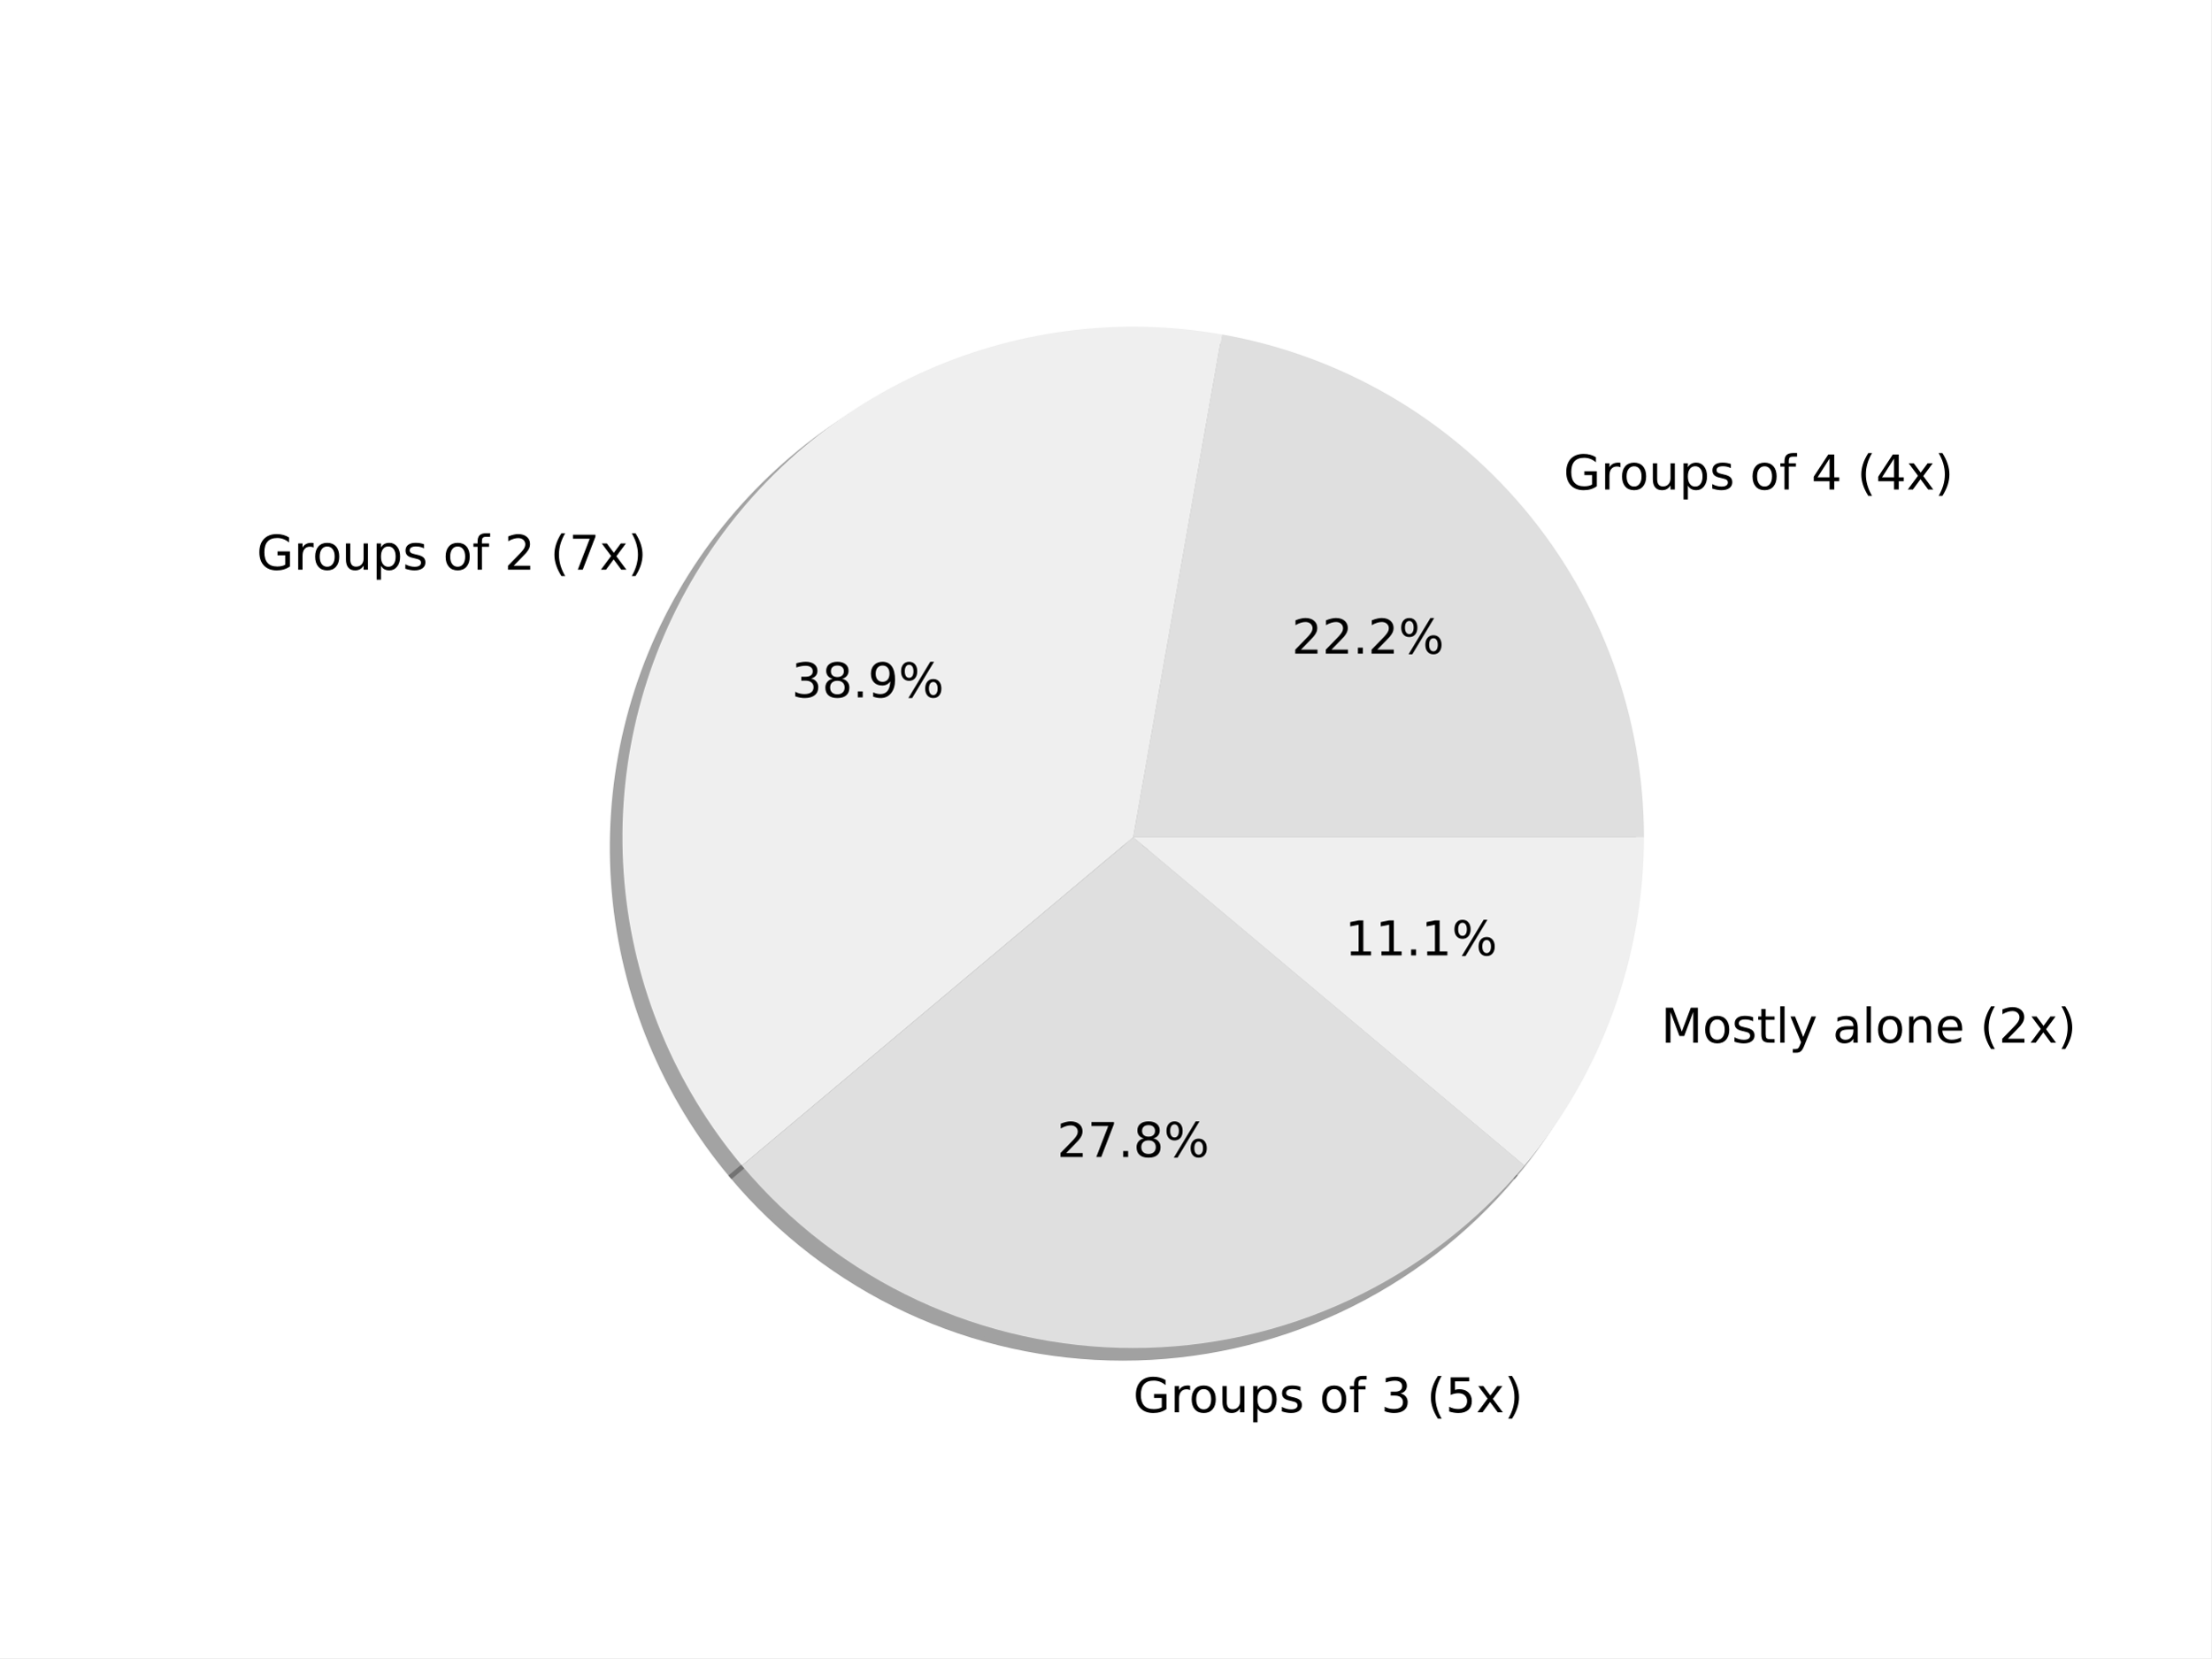
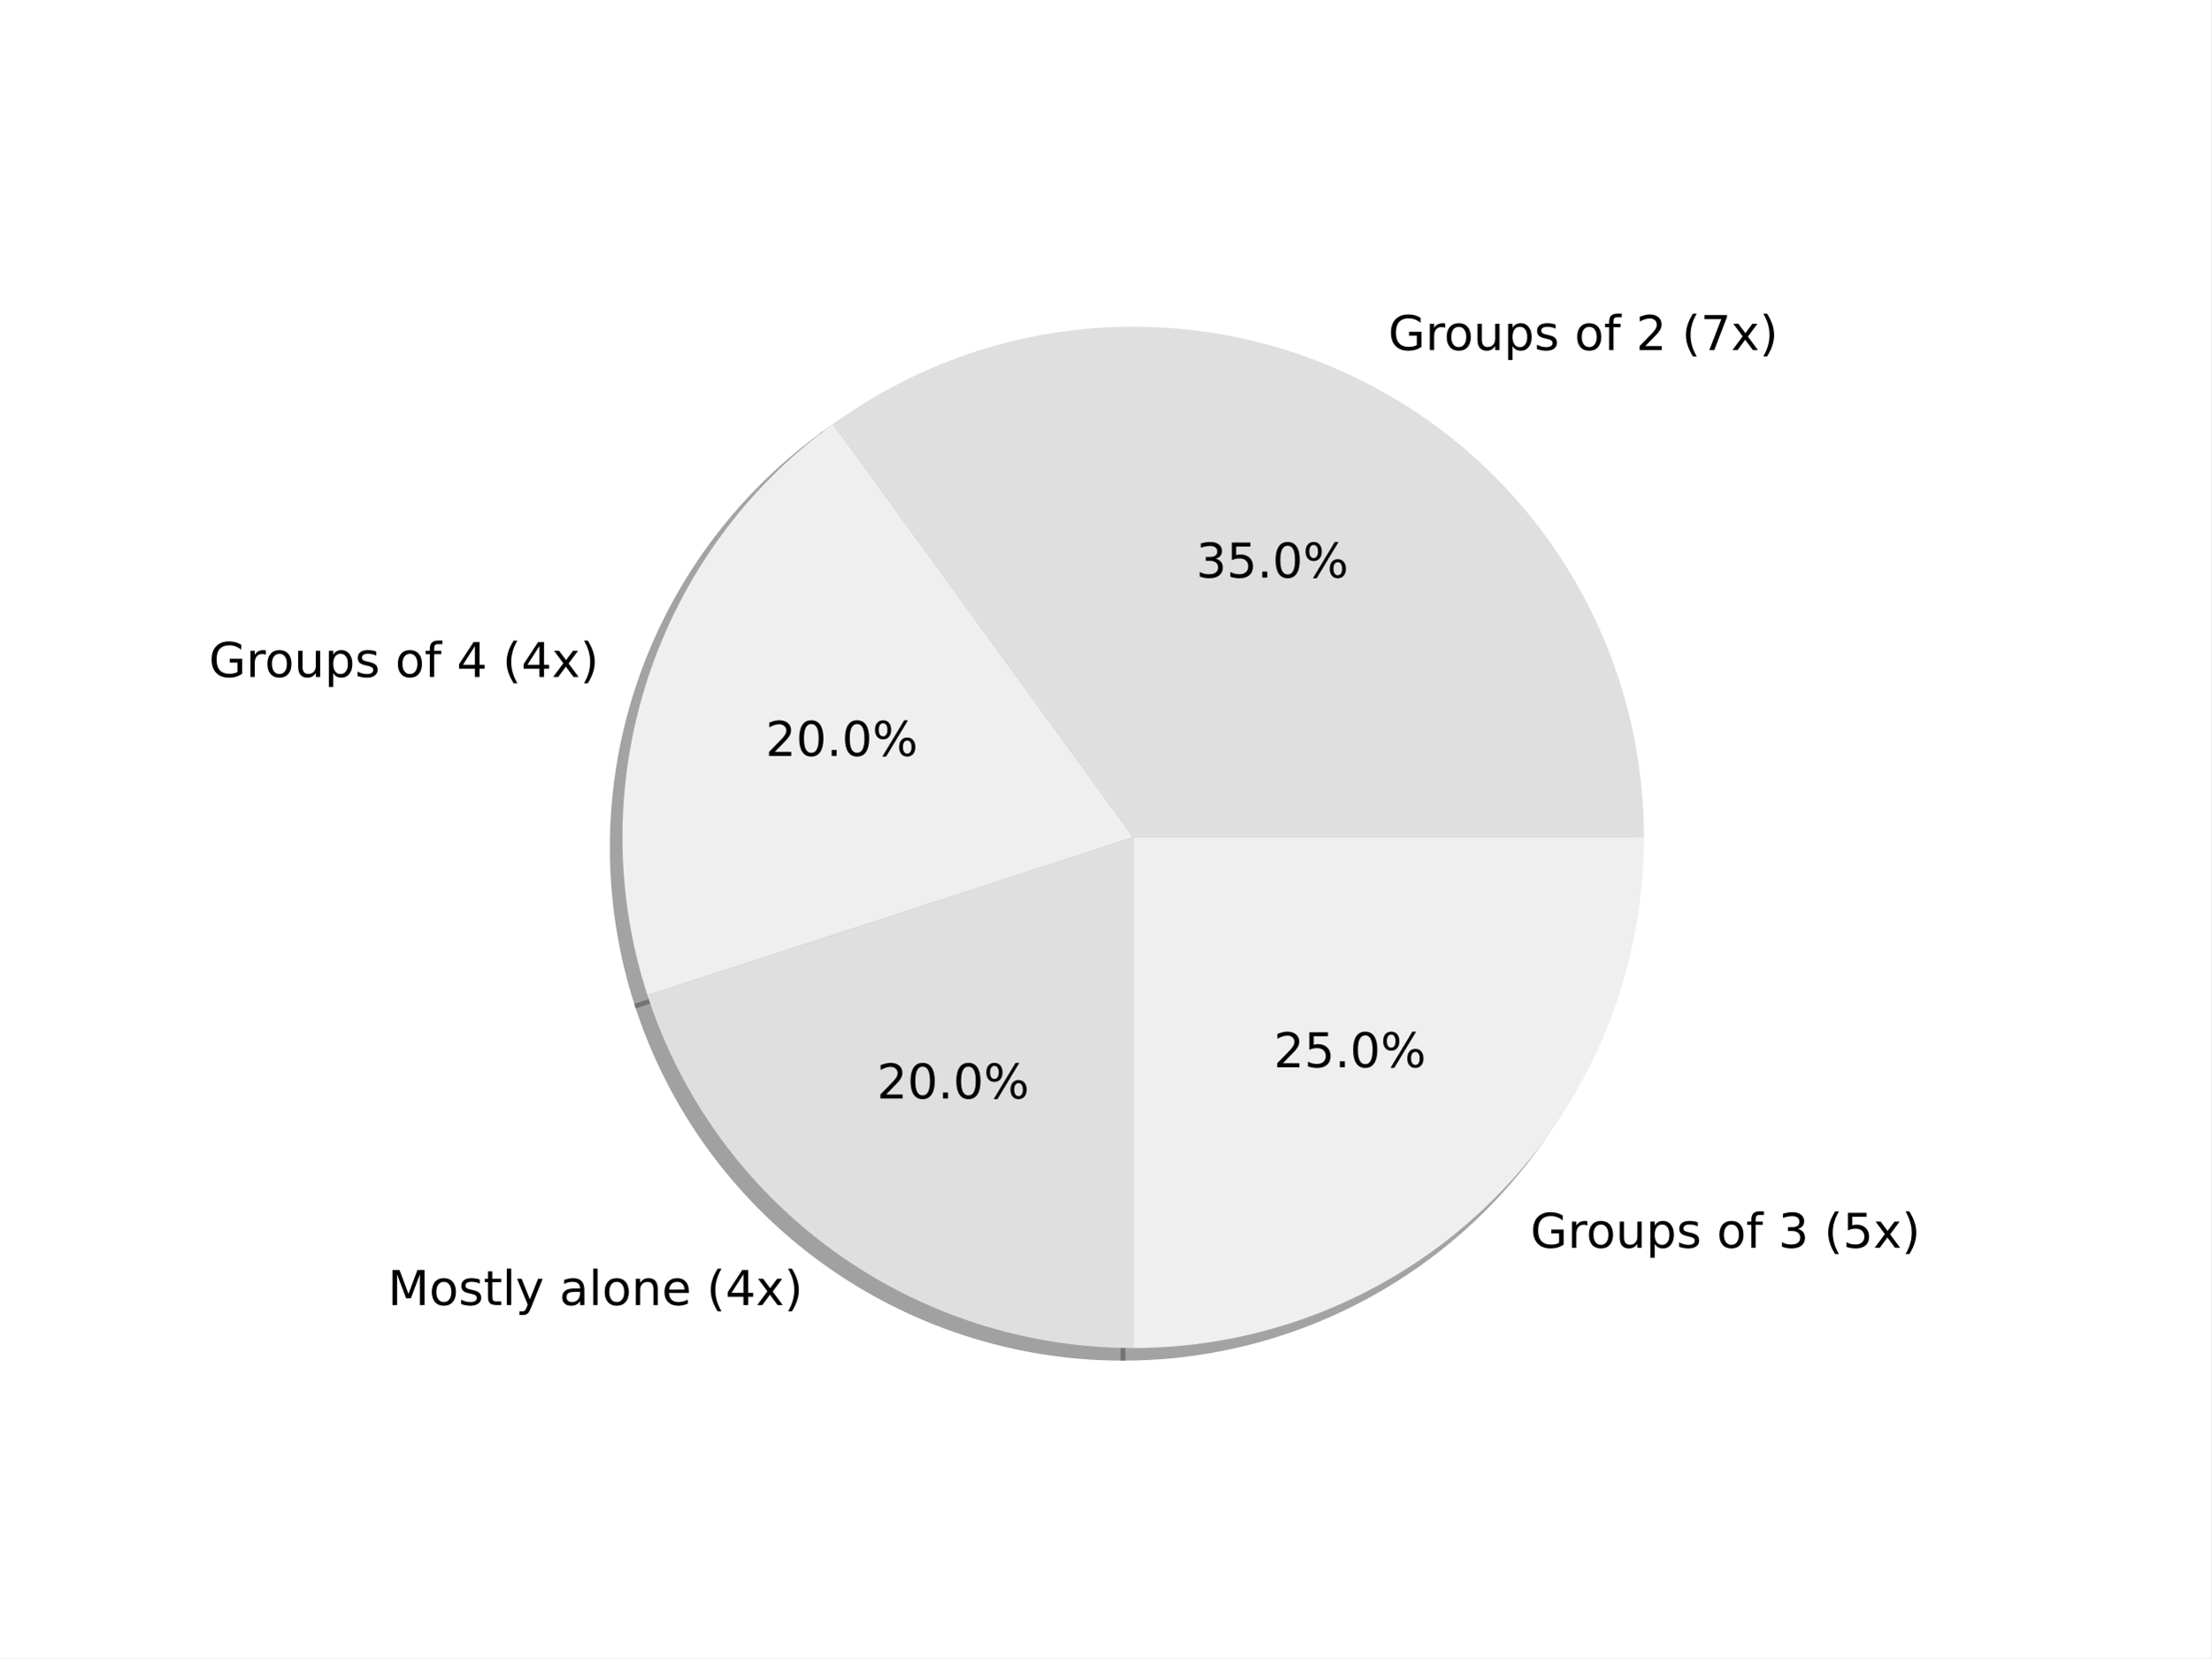
<svg xmlns="http://www.w3.org/2000/svg" xmlns:xlink="http://www.w3.org/1999/xlink" width="460.8pt" height="345.6pt" viewBox="0 0 460.8 345.6" version="1.1">
  <defs>
    <style type="text/css">*{stroke-linejoin: round; stroke-linecap: butt}</style>
  </defs>
  <g id="figure_1">
    <g id="patch_1">
      <path d="M 0 345.6  L 460.8 345.6  L 460.8 0  L 0 0  z " style="fill: #ffffff" />
    </g>
    <g id="axes_1">
      <g id="patch_2">
-         <path d="M 340.476 176.657  C 340.476 151.637 331.655 127.402 315.573 108.235  C 299.49 89.069 277.154 76.174 252.515 71.829  L 234.031 176.657  L 340.476 176.657  z " style="fill: #434343; opacity: 0.5; stroke: #434343; stroke-linejoin: miter" />
+         <path d="M 340.476 176.657  C 340.476 157.028 335.046 137.776 324.79 121.04  C 314.534 104.303 299.846 90.725 282.356 81.814  C 264.866 72.902 245.248 69 225.68 70.54  C 206.111 72.08 187.345 79.004 171.464 90.541  L 234.031 176.657  L 340.476 176.657  z " style="fill: #434343; opacity: 0.5; stroke: #434343; stroke-linejoin: miter" />
      </g>
      <g id="patch_3">
-         <path d="M 252.515 71.829  C 231.005 68.036 208.841 70.955 189.046 80.185  C 169.25 89.416 152.768 104.519 141.847 123.434  C 130.926 142.35 126.088 164.176 127.991 185.934  C 129.895 207.693 138.45 228.347 152.49 245.078  L 234.031 176.657  L 252.515 71.829  z " style="fill: #484848; opacity: 0.5; stroke: #484848; stroke-linejoin: miter" />
+         <path d="M 171.464 90.541  C 153.281 103.752 139.741 122.388 132.796 143.764  C 125.851 165.139 125.851 188.175 132.796 209.55  L 234.031 176.657  L 171.464 90.541  z " style="fill: #484848; opacity: 0.5; stroke: #484848; stroke-linejoin: miter" />
      </g>
      <g id="patch_4">
-         <path d="M 152.49 245.078  C 162.48 256.985 174.959 266.56 189.046 273.129  C 203.132 279.697 218.488 283.102 234.031 283.102  C 249.574 283.102 264.93 279.697 279.017 273.129  C 293.103 266.56 305.582 256.985 315.573 245.078  L 234.031 176.657  L 152.49 245.078  z " style="fill: #434343; opacity: 0.5; stroke: #434343; stroke-linejoin: miter" />
+         <path d="M 132.796 209.55  C 139.741 230.926 153.281 249.562 171.464 262.773  C 189.647 275.983 211.556 283.102 234.031 283.102  L 234.031 176.657  L 132.796 209.55  z " style="fill: #434343; opacity: 0.5; stroke: #434343; stroke-linejoin: miter" />
      </g>
      <g id="patch_5">
-         <path d="M 315.573 245.078  C 323.554 235.566 329.81 224.731 334.057 213.063  C 338.303 201.395 340.476 189.074 340.476 176.657  L 234.031 176.657  L 315.573 245.078  z " style="fill: #484848; opacity: 0.5; stroke: #484848; stroke-linejoin: miter" />
+         <path d="M 234.031 283.102  C 262.251 283.102 289.344 271.879 309.299 251.925  C 329.254 231.97 340.476 204.877 340.476 176.657  L 234.031 176.657  L 234.031 283.102  z " style="fill: #484848; opacity: 0.5; stroke: #484848; stroke-linejoin: miter" />
      </g>
      <g id="patch_6">
-         <path d="M 342.605 174.528  C 342.605 149.508 333.784 125.273 317.701 106.107  C 301.619 86.941 279.283 74.045 254.644 69.7  L 236.16 174.528  L 342.605 174.528  z " style="fill: #dfdfdf" />
+         <path d="M 342.605 174.528  C 342.605 154.899 337.175 135.647 326.919 118.911  C 316.663 102.174 301.975 88.596 284.485 79.685  C 266.995 70.774 247.377 66.871 227.808 68.411  C 208.24 69.951 189.474 76.875 173.593 88.412  L 236.16 174.528  L 342.605 174.528  z " style="fill: #dfdfdf" />
      </g>
      <g id="patch_7">
-         <path d="M 254.644 69.7  C 233.134 65.908 210.97 68.826 191.174 78.056  C 171.379 87.287 154.897 102.39 143.976 121.306  C 133.055 140.221 128.217 162.047 130.12 183.805  C 132.024 205.564 140.579 226.218 154.619 242.949  L 236.16 174.528  L 254.644 69.7  z " style="fill: #efefef" />
+         <path d="M 173.593 88.412  C 155.41 101.623 141.87 120.259 134.925 141.635  C 127.98 163.01 127.98 186.046 134.925 207.421  L 236.16 174.528  L 173.593 88.412  z " style="fill: #efefef" />
      </g>
      <g id="patch_8">
-         <path d="M 154.619 242.949  C 164.609 254.856 177.088 264.431 191.174 271  C 205.261 277.568 220.617 280.973 236.16 280.973  C 251.703 280.973 267.059 277.568 281.146 271  C 295.232 264.431 307.711 254.856 317.701 242.949  L 236.16 174.528  L 154.619 242.949  z " style="fill: #dfdfdf" />
+         <path d="M 134.925 207.421  C 141.87 228.797 155.41 247.433 173.593 260.644  C 191.776 273.854 213.685 280.973 236.16 280.973  L 236.16 174.528  L 134.925 207.421  z " style="fill: #dfdfdf" />
      </g>
      <g id="patch_9">
-         <path d="M 317.701 242.949  C 325.683 233.438 331.939 222.602 336.185 210.934  C 340.432 199.266 342.605 186.945 342.605 174.528  L 236.16 174.528  L 317.701 242.949  z " style="fill: #efefef" />
+         <path d="M 236.16 280.973  C 264.38 280.973 291.473 269.75 311.428 249.796  C 331.382 229.841 342.605 202.748 342.605 174.528  L 236.16 174.528  L 236.16 280.973  z " style="fill: #efefef" />
      </g>
      <g id="matplotlib.axis_1" />
      <g id="matplotlib.axis_2" />
      <g id="text_1">
-         <g transform="translate(325.8556 102.0238)scale(0.1 -0.1)">
+         <g transform="translate(289.3174 72.96006)scale(0.1 -0.1)">
          <defs>
            <path id="DejaVuSans-47" d="M 3809 666  L 3809 1919  L 2778 1919  L 2778 2438  L 4434 2438  L 4434 434  Q 4069 175 3628 42  Q 3188 -91 2688 -91  Q 1594 -91 976 548  Q 359 1188 359 2328  Q 359 3472 976 4111  Q 1594 4750 2688 4750  Q 3144 4750 3555 4637  Q 3966 4525 4313 4306  L 4313 3634  Q 3963 3931 3569 4081  Q 3175 4231 2741 4231  Q 1884 4231 1454 3753  Q 1025 3275 1025 2328  Q 1025 1384 1454 906  Q 1884 428 2741 428  Q 3075 428 3337 486  Q 3600 544 3809 666  z " transform="scale(0.015625)" />
            <path id="DejaVuSans-72" d="M 2631 2963  Q 2534 3019 2420 3045  Q 2306 3072 2169 3072  Q 1681 3072 1420 2755  Q 1159 2438 1159 1844  L 1159 0  L 581 0  L 581 3500  L 1159 3500  L 1159 2956  Q 1341 3275 1631 3429  Q 1922 3584 2338 3584  Q 2397 3584 2469 3576  Q 2541 3569 2628 3553  L 2631 2963  z " transform="scale(0.015625)" />
            <path id="DejaVuSans-6f" d="M 1959 3097  Q 1497 3097 1228 2736  Q 959 2375 959 1747  Q 959 1119 1226 758  Q 1494 397 1959 397  Q 2419 397 2687 759  Q 2956 1122 2956 1747  Q 2956 2369 2687 2733  Q 2419 3097 1959 3097  z M 1959 3584  Q 2709 3584 3137 3096  Q 3566 2609 3566 1747  Q 3566 888 3137 398  Q 2709 -91 1959 -91  Q 1206 -91 779 398  Q 353 888 353 1747  Q 353 2609 779 3096  Q 1206 3584 1959 3584  z " transform="scale(0.015625)" />
            <path id="DejaVuSans-75" d="M 544 1381  L 544 3500  L 1119 3500  L 1119 1403  Q 1119 906 1312 657  Q 1506 409 1894 409  Q 2359 409 2629 706  Q 2900 1003 2900 1516  L 2900 3500  L 3475 3500  L 3475 0  L 2900 0  L 2900 538  Q 2691 219 2414 64  Q 2138 -91 1772 -91  Q 1169 -91 856 284  Q 544 659 544 1381  z M 1991 3584  L 1991 3584  z " transform="scale(0.015625)" />
            <path id="DejaVuSans-70" d="M 1159 525  L 1159 -1331  L 581 -1331  L 581 3500  L 1159 3500  L 1159 2969  Q 1341 3281 1617 3432  Q 1894 3584 2278 3584  Q 2916 3584 3314 3078  Q 3713 2572 3713 1747  Q 3713 922 3314 415  Q 2916 -91 2278 -91  Q 1894 -91 1617 61  Q 1341 213 1159 525  z M 3116 1747  Q 3116 2381 2855 2742  Q 2594 3103 2138 3103  Q 1681 3103 1420 2742  Q 1159 2381 1159 1747  Q 1159 1113 1420 752  Q 1681 391 2138 391  Q 2594 391 2855 752  Q 3116 1113 3116 1747  z " transform="scale(0.015625)" />
            <path id="DejaVuSans-73" d="M 2834 3397  L 2834 2853  Q 2591 2978 2328 3040  Q 2066 3103 1784 3103  Q 1356 3103 1142 2972  Q 928 2841 928 2578  Q 928 2378 1081 2264  Q 1234 2150 1697 2047  L 1894 2003  Q 2506 1872 2764 1633  Q 3022 1394 3022 966  Q 3022 478 2636 193  Q 2250 -91 1575 -91  Q 1294 -91 989 -36  Q 684 19 347 128  L 347 722  Q 666 556 975 473  Q 1284 391 1588 391  Q 1994 391 2212 530  Q 2431 669 2431 922  Q 2431 1156 2273 1281  Q 2116 1406 1581 1522  L 1381 1569  Q 847 1681 609 1914  Q 372 2147 372 2553  Q 372 3047 722 3315  Q 1072 3584 1716 3584  Q 2034 3584 2315 3537  Q 2597 3491 2834 3397  z " transform="scale(0.015625)" />
            <path id="DejaVuSans-20" transform="scale(0.015625)" />
            <path id="DejaVuSans-66" d="M 2375 4863  L 2375 4384  L 1825 4384  Q 1516 4384 1395 4259  Q 1275 4134 1275 3809  L 1275 3500  L 2222 3500  L 2222 3053  L 1275 3053  L 1275 0  L 697 0  L 697 3053  L 147 3053  L 147 3500  L 697 3500  L 697 3744  Q 697 4328 969 4595  Q 1241 4863 1831 4863  L 2375 4863  z " transform="scale(0.015625)" />
-             <path id="DejaVuSans-34" d="M 2419 4116  L 825 1625  L 2419 1625  L 2419 4116  z M 2253 4666  L 3047 4666  L 3047 1625  L 3713 1625  L 3713 1100  L 3047 1100  L 3047 0  L 2419 0  L 2419 1100  L 313 1100  L 313 1709  L 2253 4666  z " transform="scale(0.015625)" />
+             <path id="DejaVuSans-32" d="M 1228 531  L 3431 531  L 3431 0  L 469 0  L 469 531  Q 828 903 1448 1529  Q 2069 2156 2228 2338  Q 2531 2678 2651 2914  Q 2772 3150 2772 3378  Q 2772 3750 2511 3984  Q 2250 4219 1831 4219  Q 1534 4219 1204 4116  Q 875 4013 500 3803  L 500 4441  Q 881 4594 1212 4672  Q 1544 4750 1819 4750  Q 2544 4750 2975 4387  Q 3406 4025 3406 3419  Q 3406 3131 3298 2873  Q 3191 2616 2906 2266  Q 2828 2175 2409 1742  Q 1991 1309 1228 531  z " transform="scale(0.015625)" />
            <path id="DejaVuSans-28" d="M 1984 4856  Q 1566 4138 1362 3434  Q 1159 2731 1159 2009  Q 1159 1288 1364 580  Q 1569 -128 1984 -844  L 1484 -844  Q 1016 -109 783 600  Q 550 1309 550 2009  Q 550 2706 781 3412  Q 1013 4119 1484 4856  L 1984 4856  z " transform="scale(0.015625)" />
+             <path id="DejaVuSans-37" d="M 525 4666  L 3525 4666  L 3525 4397  L 1831 0  L 1172 0  L 2766 4134  L 525 4134  L 525 4666  z " transform="scale(0.015625)" />
            <path id="DejaVuSans-78" d="M 3513 3500  L 2247 1797  L 3578 0  L 2900 0  L 1881 1375  L 863 0  L 184 0  L 1544 1831  L 300 3500  L 978 3500  L 1906 2253  L 2834 3500  L 3513 3500  z " transform="scale(0.015625)" />
            <path id="DejaVuSans-29" d="M 513 4856  L 1013 4856  Q 1481 4119 1714 3412  Q 1947 2706 1947 2009  Q 1947 1309 1714 600  Q 1481 -109 1013 -844  L 513 -844  Q 928 -128 1133 580  Q 1338 1288 1338 2009  Q 1338 2731 1133 3434  Q 928 4138 513 4856  z " transform="scale(0.015625)" />
+           </defs>
+           <use xlink:href="#DejaVuSans-47" />
+           <use xlink:href="#DejaVuSans-72" x="77.49" />
+           <use xlink:href="#DejaVuSans-6f" x="116.354" />
+           <use xlink:href="#DejaVuSans-75" x="177.535" />
+           <use xlink:href="#DejaVuSans-70" x="240.914" />
+           <use xlink:href="#DejaVuSans-73" x="304.391" />
+           <use xlink:href="#DejaVuSans-20" x="356.49" />
+           <use xlink:href="#DejaVuSans-6f" x="388.277" />
+           <use xlink:href="#DejaVuSans-66" x="449.459" />
+           <use xlink:href="#DejaVuSans-20" x="484.664" />
+           <use xlink:href="#DejaVuSans-32" x="516.451" />
+           <use xlink:href="#DejaVuSans-20" x="580.074" />
+           <use xlink:href="#DejaVuSans-28" x="611.861" />
+           <use xlink:href="#DejaVuSans-37" x="650.875" />
+           <use xlink:href="#DejaVuSans-78" x="714.498" />
+           <use xlink:href="#DejaVuSans-29" x="773.678" />
+         </g>
+       </g>
+       <g id="text_2">
+         <g transform="translate(249.2714 120.3816)scale(0.1 -0.1)">
+           <defs>
+             <path id="DejaVuSans-33" d="M 2597 2516  Q 3050 2419 3304 2112  Q 3559 1806 3559 1356  Q 3559 666 3084 287  Q 2609 -91 1734 -91  Q 1441 -91 1130 -33  Q 819 25 488 141  L 488 750  Q 750 597 1062 519  Q 1375 441 1716 441  Q 2309 441 2620 675  Q 2931 909 2931 1356  Q 2931 1769 2642 2001  Q 2353 2234 1838 2234  L 1294 2234  L 1294 2753  L 1863 2753  Q 2328 2753 2575 2939  Q 2822 3125 2822 3475  Q 2822 3834 2567 4026  Q 2313 4219 1838 4219  Q 1578 4219 1281 4162  Q 984 4106 628 3988  L 628 4550  Q 988 4650 1302 4700  Q 1616 4750 1894 4750  Q 2613 4750 3031 4423  Q 3450 4097 3450 3541  Q 3450 3153 3228 2886  Q 3006 2619 2597 2516  z " transform="scale(0.015625)" />
+             <path id="DejaVuSans-35" d="M 691 4666  L 3169 4666  L 3169 4134  L 1269 4134  L 1269 2991  Q 1406 3038 1543 3061  Q 1681 3084 1819 3084  Q 2600 3084 3056 2656  Q 3513 2228 3513 1497  Q 3513 744 3044 326  Q 2575 -91 1722 -91  Q 1428 -91 1123 -41  Q 819 9 494 109  L 494 744  Q 775 591 1075 516  Q 1375 441 1709 441  Q 2250 441 2565 725  Q 2881 1009 2881 1497  Q 2881 1984 2565 2268  Q 2250 2553 1709 2553  Q 1456 2553 1204 2497  Q 953 2441 691 2322  L 691 4666  z " transform="scale(0.015625)" />
+             <path id="DejaVuSans-2e" d="M 684 794  L 1344 794  L 1344 0  L 684 0  L 684 794  z " transform="scale(0.015625)" />
+             <path id="DejaVuSans-30" d="M 2034 4250  Q 1547 4250 1301 3770  Q 1056 3291 1056 2328  Q 1056 1369 1301 889  Q 1547 409 2034 409  Q 2525 409 2770 889  Q 3016 1369 3016 2328  Q 3016 3291 2770 3770  Q 2525 4250 2034 4250  z M 2034 4750  Q 2819 4750 3233 4129  Q 3647 3509 3647 2328  Q 3647 1150 3233 529  Q 2819 -91 2034 -91  Q 1250 -91 836 529  Q 422 1150 422 2328  Q 422 3509 836 4129  Q 1250 4750 2034 4750  z " transform="scale(0.015625)" />
+             <path id="DejaVuSans-25" d="M 4653 2053  Q 4381 2053 4226 1822  Q 4072 1591 4072 1178  Q 4072 772 4226 539  Q 4381 306 4653 306  Q 4919 306 5073 539  Q 5228 772 5228 1178  Q 5228 1588 5073 1820  Q 4919 2053 4653 2053  z M 4653 2450  Q 5147 2450 5437 2106  Q 5728 1763 5728 1178  Q 5728 594 5436 251  Q 5144 -91 4653 -91  Q 4153 -91 3862 251  Q 3572 594 3572 1178  Q 3572 1766 3864 2108  Q 4156 2450 4653 2450  z M 1428 4353  Q 1159 4353 1004 4120  Q 850 3888 850 3481  Q 850 3069 1003 2837  Q 1156 2606 1428 2606  Q 1700 2606 1854 2837  Q 2009 3069 2009 3481  Q 2009 3884 1853 4118  Q 1697 4353 1428 4353  z M 4250 4750  L 4750 4750  L 1831 -91  L 1331 -91  L 4250 4750  z M 1428 4750  Q 1922 4750 2215 4408  Q 2509 4066 2509 3481  Q 2509 2891 2217 2550  Q 1925 2209 1428 2209  Q 931 2209 642 2551  Q 353 2894 353 3481  Q 353 4063 643 4406  Q 934 4750 1428 4750  z " transform="scale(0.015625)" />
+           </defs>
+           <use xlink:href="#DejaVuSans-33" />
+           <use xlink:href="#DejaVuSans-35" x="63.623" />
+           <use xlink:href="#DejaVuSans-2e" x="127.246" />
+           <use xlink:href="#DejaVuSans-30" x="159.033" />
+           <use xlink:href="#DejaVuSans-25" x="222.656" />
+         </g>
+       </g>
+       <g id="text_3">
+         <g transform="translate(43.53273 141.1048)scale(0.1 -0.1)">
+           <defs>
+             <path id="DejaVuSans-34" d="M 2419 4116  L 825 1625  L 2419 1625  L 2419 4116  z M 2253 4666  L 3047 4666  L 3047 1625  L 3713 1625  L 3713 1100  L 3047 1100  L 3047 0  L 2419 0  L 2419 1100  L 313 1100  L 313 1709  L 2253 4666  z " transform="scale(0.015625)" />
          </defs>
          <use xlink:href="#DejaVuSans-47" />
          <use xlink:href="#DejaVuSans-72" x="77.49" />
          <use xlink:href="#DejaVuSans-6f" x="116.354" />
          <use xlink:href="#DejaVuSans-75" x="177.535" />
          <use xlink:href="#DejaVuSans-70" x="240.914" />
          <use xlink:href="#DejaVuSans-73" x="304.391" />
          <use xlink:href="#DejaVuSans-20" x="356.49" />
          <use xlink:href="#DejaVuSans-6f" x="388.277" />
          <use xlink:href="#DejaVuSans-66" x="449.459" />
          <use xlink:href="#DejaVuSans-20" x="484.664" />
          <use xlink:href="#DejaVuSans-34" x="516.451" />
          <use xlink:href="#DejaVuSans-20" x="580.074" />
          <use xlink:href="#DejaVuSans-28" x="611.861" />
          <use xlink:href="#DejaVuSans-34" x="650.875" />
          <use xlink:href="#DejaVuSans-78" x="714.498" />
          <use xlink:href="#DejaVuSans-29" x="773.678" />
        </g>
      </g>
-       <g id="text_2">
-         <g transform="translate(269.2013 136.2345)scale(0.1 -0.1)">
-           <defs>
-             <path id="DejaVuSans-32" d="M 1228 531  L 3431 531  L 3431 0  L 469 0  L 469 531  Q 828 903 1448 1529  Q 2069 2156 2228 2338  Q 2531 2678 2651 2914  Q 2772 3150 2772 3378  Q 2772 3750 2511 3984  Q 2250 4219 1831 4219  Q 1534 4219 1204 4116  Q 875 4013 500 3803  L 500 4441  Q 881 4594 1212 4672  Q 1544 4750 1819 4750  Q 2544 4750 2975 4387  Q 3406 4025 3406 3419  Q 3406 3131 3298 2873  Q 3191 2616 2906 2266  Q 2828 2175 2409 1742  Q 1991 1309 1228 531  z " transform="scale(0.015625)" />
-             <path id="DejaVuSans-2e" d="M 684 794  L 1344 794  L 1344 0  L 684 0  L 684 794  z " transform="scale(0.015625)" />
-             <path id="DejaVuSans-25" d="M 4653 2053  Q 4381 2053 4226 1822  Q 4072 1591 4072 1178  Q 4072 772 4226 539  Q 4381 306 4653 306  Q 4919 306 5073 539  Q 5228 772 5228 1178  Q 5228 1588 5073 1820  Q 4919 2053 4653 2053  z M 4653 2450  Q 5147 2450 5437 2106  Q 5728 1763 5728 1178  Q 5728 594 5436 251  Q 5144 -91 4653 -91  Q 4153 -91 3862 251  Q 3572 594 3572 1178  Q 3572 1766 3864 2108  Q 4156 2450 4653 2450  z M 1428 4353  Q 1159 4353 1004 4120  Q 850 3888 850 3481  Q 850 3069 1003 2837  Q 1156 2606 1428 2606  Q 1700 2606 1854 2837  Q 2009 3069 2009 3481  Q 2009 3884 1853 4118  Q 1697 4353 1428 4353  z M 4250 4750  L 4750 4750  L 1831 -91  L 1331 -91  L 4250 4750  z M 1428 4750  Q 1922 4750 2215 4408  Q 2509 4066 2509 3481  Q 2509 2891 2217 2550  Q 1925 2209 1428 2209  Q 931 2209 642 2551  Q 353 2894 353 3481  Q 353 4063 643 4406  Q 934 4750 1428 4750  z " transform="scale(0.015625)" />
-           </defs>
+       <g id="text_4">
+         <g transform="translate(159.5354 157.5514)scale(0.1 -0.1)">
          <use xlink:href="#DejaVuSans-32" />
-           <use xlink:href="#DejaVuSans-32" x="63.623" />
+           <use xlink:href="#DejaVuSans-30" x="63.623" />
          <use xlink:href="#DejaVuSans-2e" x="127.246" />
-           <use xlink:href="#DejaVuSans-32" x="159.033" />
-           <use xlink:href="#DejaVuSans-25" x="222.656" />
-         </g>
-       </g>
-       <g id="text_3">
-         <g transform="translate(53.48896 118.7427)scale(0.1 -0.1)">
-           <defs>
-             <path id="DejaVuSans-37" d="M 525 4666  L 3525 4666  L 3525 4397  L 1831 0  L 1172 0  L 2766 4134  L 525 4134  L 525 4666  z " transform="scale(0.015625)" />
-           </defs>
-           <use xlink:href="#DejaVuSans-47" />
-           <use xlink:href="#DejaVuSans-72" x="77.49" />
-           <use xlink:href="#DejaVuSans-6f" x="116.354" />
-           <use xlink:href="#DejaVuSans-75" x="177.535" />
-           <use xlink:href="#DejaVuSans-70" x="240.914" />
-           <use xlink:href="#DejaVuSans-73" x="304.391" />
-           <use xlink:href="#DejaVuSans-20" x="356.49" />
-           <use xlink:href="#DejaVuSans-6f" x="388.277" />
-           <use xlink:href="#DejaVuSans-66" x="449.459" />
-           <use xlink:href="#DejaVuSans-20" x="484.664" />
-           <use xlink:href="#DejaVuSans-32" x="516.451" />
-           <use xlink:href="#DejaVuSans-20" x="580.074" />
-           <use xlink:href="#DejaVuSans-28" x="611.861" />
-           <use xlink:href="#DejaVuSans-37" x="650.875" />
-           <use xlink:href="#DejaVuSans-78" x="714.498" />
-           <use xlink:href="#DejaVuSans-29" x="773.678" />
-         </g>
-       </g>
-       <g id="text_4">
-         <g transform="translate(164.9661 145.3539)scale(0.1 -0.1)">
-           <defs>
-             <path id="DejaVuSans-33" d="M 2597 2516  Q 3050 2419 3304 2112  Q 3559 1806 3559 1356  Q 3559 666 3084 287  Q 2609 -91 1734 -91  Q 1441 -91 1130 -33  Q 819 25 488 141  L 488 750  Q 750 597 1062 519  Q 1375 441 1716 441  Q 2309 441 2620 675  Q 2931 909 2931 1356  Q 2931 1769 2642 2001  Q 2353 2234 1838 2234  L 1294 2234  L 1294 2753  L 1863 2753  Q 2328 2753 2575 2939  Q 2822 3125 2822 3475  Q 2822 3834 2567 4026  Q 2313 4219 1838 4219  Q 1578 4219 1281 4162  Q 984 4106 628 3988  L 628 4550  Q 988 4650 1302 4700  Q 1616 4750 1894 4750  Q 2613 4750 3031 4423  Q 3450 4097 3450 3541  Q 3450 3153 3228 2886  Q 3006 2619 2597 2516  z " transform="scale(0.015625)" />
-             <path id="DejaVuSans-38" d="M 2034 2216  Q 1584 2216 1326 1975  Q 1069 1734 1069 1313  Q 1069 891 1326 650  Q 1584 409 2034 409  Q 2484 409 2743 651  Q 3003 894 3003 1313  Q 3003 1734 2745 1975  Q 2488 2216 2034 2216  z M 1403 2484  Q 997 2584 770 2862  Q 544 3141 544 3541  Q 544 4100 942 4425  Q 1341 4750 2034 4750  Q 2731 4750 3128 4425  Q 3525 4100 3525 3541  Q 3525 3141 3298 2862  Q 3072 2584 2669 2484  Q 3125 2378 3379 2068  Q 3634 1759 3634 1313  Q 3634 634 3220 271  Q 2806 -91 2034 -91  Q 1263 -91 848 271  Q 434 634 434 1313  Q 434 1759 690 2068  Q 947 2378 1403 2484  z M 1172 3481  Q 1172 3119 1398 2916  Q 1625 2713 2034 2713  Q 2441 2713 2670 2916  Q 2900 3119 2900 3481  Q 2900 3844 2670 4047  Q 2441 4250 2034 4250  Q 1625 4250 1398 4047  Q 1172 3844 1172 3481  z " transform="scale(0.015625)" />
-             <path id="DejaVuSans-39" d="M 703 97  L 703 672  Q 941 559 1184 500  Q 1428 441 1663 441  Q 2288 441 2617 861  Q 2947 1281 2994 2138  Q 2813 1869 2534 1725  Q 2256 1581 1919 1581  Q 1219 1581 811 2004  Q 403 2428 403 3163  Q 403 3881 828 4315  Q 1253 4750 1959 4750  Q 2769 4750 3195 4129  Q 3622 3509 3622 2328  Q 3622 1225 3098 567  Q 2575 -91 1691 -91  Q 1453 -91 1209 -44  Q 966 3 703 97  z M 1959 2075  Q 2384 2075 2632 2365  Q 2881 2656 2881 3163  Q 2881 3666 2632 3958  Q 2384 4250 1959 4250  Q 1534 4250 1286 3958  Q 1038 3666 1038 3163  Q 1038 2656 1286 2365  Q 1534 2075 1959 2075  z " transform="scale(0.015625)" />
-           </defs>
-           <use xlink:href="#DejaVuSans-33" />
-           <use xlink:href="#DejaVuSans-38" x="63.623" />
-           <use xlink:href="#DejaVuSans-2e" x="127.246" />
-           <use xlink:href="#DejaVuSans-39" x="159.033" />
+           <use xlink:href="#DejaVuSans-30" x="159.033" />
          <use xlink:href="#DejaVuSans-25" x="222.656" />
        </g>
      </g>
      <g id="text_5">
-         <g transform="translate(236.16 294.3767)scale(0.1 -0.1)">
-           <defs>
-             <path id="DejaVuSans-35" d="M 691 4666  L 3169 4666  L 3169 4134  L 1269 4134  L 1269 2991  Q 1406 3038 1543 3061  Q 1681 3084 1819 3084  Q 2600 3084 3056 2656  Q 3513 2228 3513 1497  Q 3513 744 3044 326  Q 2575 -91 1722 -91  Q 1428 -91 1123 -41  Q 819 9 494 109  L 494 744  Q 775 591 1075 516  Q 1375 441 1709 441  Q 2250 441 2565 725  Q 2881 1009 2881 1497  Q 2881 1984 2565 2268  Q 2250 2553 1709 2553  Q 1456 2553 1204 2497  Q 953 2441 691 2322  L 691 4666  z " transform="scale(0.015625)" />
-           </defs>
-           <use xlink:href="#DejaVuSans-47" />
-           <use xlink:href="#DejaVuSans-72" x="77.49" />
-           <use xlink:href="#DejaVuSans-6f" x="116.354" />
-           <use xlink:href="#DejaVuSans-75" x="177.535" />
-           <use xlink:href="#DejaVuSans-70" x="240.914" />
-           <use xlink:href="#DejaVuSans-73" x="304.391" />
-           <use xlink:href="#DejaVuSans-20" x="356.49" />
-           <use xlink:href="#DejaVuSans-6f" x="388.277" />
-           <use xlink:href="#DejaVuSans-66" x="449.459" />
-           <use xlink:href="#DejaVuSans-20" x="484.664" />
-           <use xlink:href="#DejaVuSans-33" x="516.451" />
-           <use xlink:href="#DejaVuSans-20" x="580.074" />
-           <use xlink:href="#DejaVuSans-28" x="611.861" />
-           <use xlink:href="#DejaVuSans-35" x="650.875" />
-           <use xlink:href="#DejaVuSans-78" x="714.498" />
-           <use xlink:href="#DejaVuSans-29" x="773.678" />
-         </g>
-       </g>
-       <g id="text_6">
-         <g transform="translate(220.2764 241.1543)scale(0.1 -0.1)">
-           <use xlink:href="#DejaVuSans-32" />
-           <use xlink:href="#DejaVuSans-37" x="63.623" />
-           <use xlink:href="#DejaVuSans-2e" x="127.246" />
-           <use xlink:href="#DejaVuSans-38" x="159.033" />
-           <use xlink:href="#DejaVuSans-25" x="222.656" />
-         </g>
-       </g>
-       <g id="text_7">
-         <g transform="translate(346.1879 217.3343)scale(0.1 -0.1)">
+         <g transform="translate(80.80696 272.0146)scale(0.1 -0.1)">
          <defs>
            <path id="DejaVuSans-4d" d="M 628 4666  L 1569 4666  L 2759 1491  L 3956 4666  L 4897 4666  L 4897 0  L 4281 0  L 4281 4097  L 3078 897  L 2444 897  L 1241 4097  L 1241 0  L 628 0  L 628 4666  z " transform="scale(0.015625)" />
            <path id="DejaVuSans-74" d="M 1172 4494  L 1172 3500  L 2356 3500  L 2356 3053  L 1172 3053  L 1172 1153  Q 1172 725 1289 603  Q 1406 481 1766 481  L 2356 481  L 2356 0  L 1766 0  Q 1100 0 847 248  Q 594 497 594 1153  L 594 3053  L 172 3053  L 172 3500  L 594 3500  L 594 4494  L 1172 4494  z " transform="scale(0.015625)" />
            <path id="DejaVuSans-6c" d="M 603 4863  L 1178 4863  L 1178 0  L 603 0  L 603 4863  z " transform="scale(0.015625)" />
            <path id="DejaVuSans-79" d="M 2059 -325  Q 1816 -950 1584 -1140  Q 1353 -1331 966 -1331  L 506 -1331  L 506 -850  L 844 -850  Q 1081 -850 1212 -737  Q 1344 -625 1503 -206  L 1606 56  L 191 3500  L 800 3500  L 1894 763  L 2988 3500  L 3597 3500  L 2059 -325  z " transform="scale(0.015625)" />
            <path id="DejaVuSans-61" d="M 2194 1759  Q 1497 1759 1228 1600  Q 959 1441 959 1056  Q 959 750 1161 570  Q 1363 391 1709 391  Q 2188 391 2477 730  Q 2766 1069 2766 1631  L 2766 1759  L 2194 1759  z M 3341 1997  L 3341 0  L 2766 0  L 2766 531  Q 2569 213 2275 61  Q 1981 -91 1556 -91  Q 1019 -91 701 211  Q 384 513 384 1019  Q 384 1609 779 1909  Q 1175 2209 1959 2209  L 2766 2209  L 2766 2266  Q 2766 2663 2505 2880  Q 2244 3097 1772 3097  Q 1472 3097 1187 3025  Q 903 2953 641 2809  L 641 3341  Q 956 3463 1253 3523  Q 1550 3584 1831 3584  Q 2591 3584 2966 3190  Q 3341 2797 3341 1997  z " transform="scale(0.015625)" />
            <path id="DejaVuSans-6e" d="M 3513 2113  L 3513 0  L 2938 0  L 2938 2094  Q 2938 2591 2744 2837  Q 2550 3084 2163 3084  Q 1697 3084 1428 2787  Q 1159 2491 1159 1978  L 1159 0  L 581 0  L 581 3500  L 1159 3500  L 1159 2956  Q 1366 3272 1645 3428  Q 1925 3584 2291 3584  Q 2894 3584 3203 3211  Q 3513 2838 3513 2113  z " transform="scale(0.015625)" />
            <path id="DejaVuSans-65" d="M 3597 1894  L 3597 1613  L 953 1613  Q 991 1019 1311 708  Q 1631 397 2203 397  Q 2534 397 2845 478  Q 3156 559 3463 722  L 3463 178  Q 3153 47 2828 -22  Q 2503 -91 2169 -91  Q 1331 -91 842 396  Q 353 884 353 1716  Q 353 2575 817 3079  Q 1281 3584 2069 3584  Q 2775 3584 3186 3129  Q 3597 2675 3597 1894  z M 3022 2063  Q 3016 2534 2758 2815  Q 2500 3097 2075 3097  Q 1594 3097 1305 2825  Q 1016 2553 972 2059  L 3022 2063  z " transform="scale(0.015625)" />
          </defs>
          <use xlink:href="#DejaVuSans-4d" />
          <use xlink:href="#DejaVuSans-6f" x="86.279" />
          <use xlink:href="#DejaVuSans-73" x="147.461" />
          <use xlink:href="#DejaVuSans-74" x="199.561" />
          <use xlink:href="#DejaVuSans-6c" x="238.77" />
          <use xlink:href="#DejaVuSans-79" x="266.553" />
          <use xlink:href="#DejaVuSans-20" x="325.732" />
          <use xlink:href="#DejaVuSans-61" x="357.52" />
          <use xlink:href="#DejaVuSans-6c" x="418.799" />
          <use xlink:href="#DejaVuSans-6f" x="446.582" />
          <use xlink:href="#DejaVuSans-6e" x="507.764" />
          <use xlink:href="#DejaVuSans-65" x="571.143" />
          <use xlink:href="#DejaVuSans-20" x="632.666" />
          <use xlink:href="#DejaVuSans-28" x="664.453" />
-           <use xlink:href="#DejaVuSans-32" x="703.467" />
+           <use xlink:href="#DejaVuSans-34" x="703.467" />
          <use xlink:href="#DejaVuSans-78" x="767.09" />
          <use xlink:href="#DejaVuSans-29" x="826.27" />
        </g>
      </g>
+       <g id="text_6">
+         <g transform="translate(182.7364 228.9568)scale(0.1 -0.1)">
+           <use xlink:href="#DejaVuSans-32" />
+           <use xlink:href="#DejaVuSans-30" x="63.623" />
+           <use xlink:href="#DejaVuSans-2e" x="127.246" />
+           <use xlink:href="#DejaVuSans-30" x="159.033" />
+           <use xlink:href="#DejaVuSans-25" x="222.656" />
+         </g>
+       </g>
+       <g id="text_7">
+         <g transform="translate(318.9546 260.082)scale(0.1 -0.1)">
+           <use xlink:href="#DejaVuSans-47" />
+           <use xlink:href="#DejaVuSans-72" x="77.49" />
+           <use xlink:href="#DejaVuSans-6f" x="116.354" />
+           <use xlink:href="#DejaVuSans-75" x="177.535" />
+           <use xlink:href="#DejaVuSans-70" x="240.914" />
+           <use xlink:href="#DejaVuSans-73" x="304.391" />
+           <use xlink:href="#DejaVuSans-20" x="356.49" />
+           <use xlink:href="#DejaVuSans-6f" x="388.277" />
+           <use xlink:href="#DejaVuSans-66" x="449.459" />
+           <use xlink:href="#DejaVuSans-20" x="484.664" />
+           <use xlink:href="#DejaVuSans-33" x="516.451" />
+           <use xlink:href="#DejaVuSans-20" x="580.074" />
+           <use xlink:href="#DejaVuSans-28" x="611.861" />
+           <use xlink:href="#DejaVuSans-35" x="650.875" />
+           <use xlink:href="#DejaVuSans-78" x="714.498" />
+           <use xlink:href="#DejaVuSans-29" x="773.678" />
+         </g>
+       </g>
      <g id="text_8">
-         <g transform="translate(280.2916 199.1311)scale(0.1 -0.1)">
-           <defs>
-             <path id="DejaVuSans-31" d="M 794 531  L 1825 531  L 1825 4091  L 703 3866  L 703 4441  L 1819 4666  L 2450 4666  L 2450 531  L 3481 531  L 3481 0  L 794 0  L 794 531  z " transform="scale(0.015625)" />
-           </defs>
-           <use xlink:href="#DejaVuSans-31" />
-           <use xlink:href="#DejaVuSans-31" x="63.623" />
+         <g transform="translate(265.4371 222.4481)scale(0.1 -0.1)">
+           <use xlink:href="#DejaVuSans-32" />
+           <use xlink:href="#DejaVuSans-35" x="63.623" />
          <use xlink:href="#DejaVuSans-2e" x="127.246" />
-           <use xlink:href="#DejaVuSans-31" x="159.033" />
+           <use xlink:href="#DejaVuSans-30" x="159.033" />
          <use xlink:href="#DejaVuSans-25" x="222.656" />
        </g>
      </g>
    </g>
  </g>
</svg>
